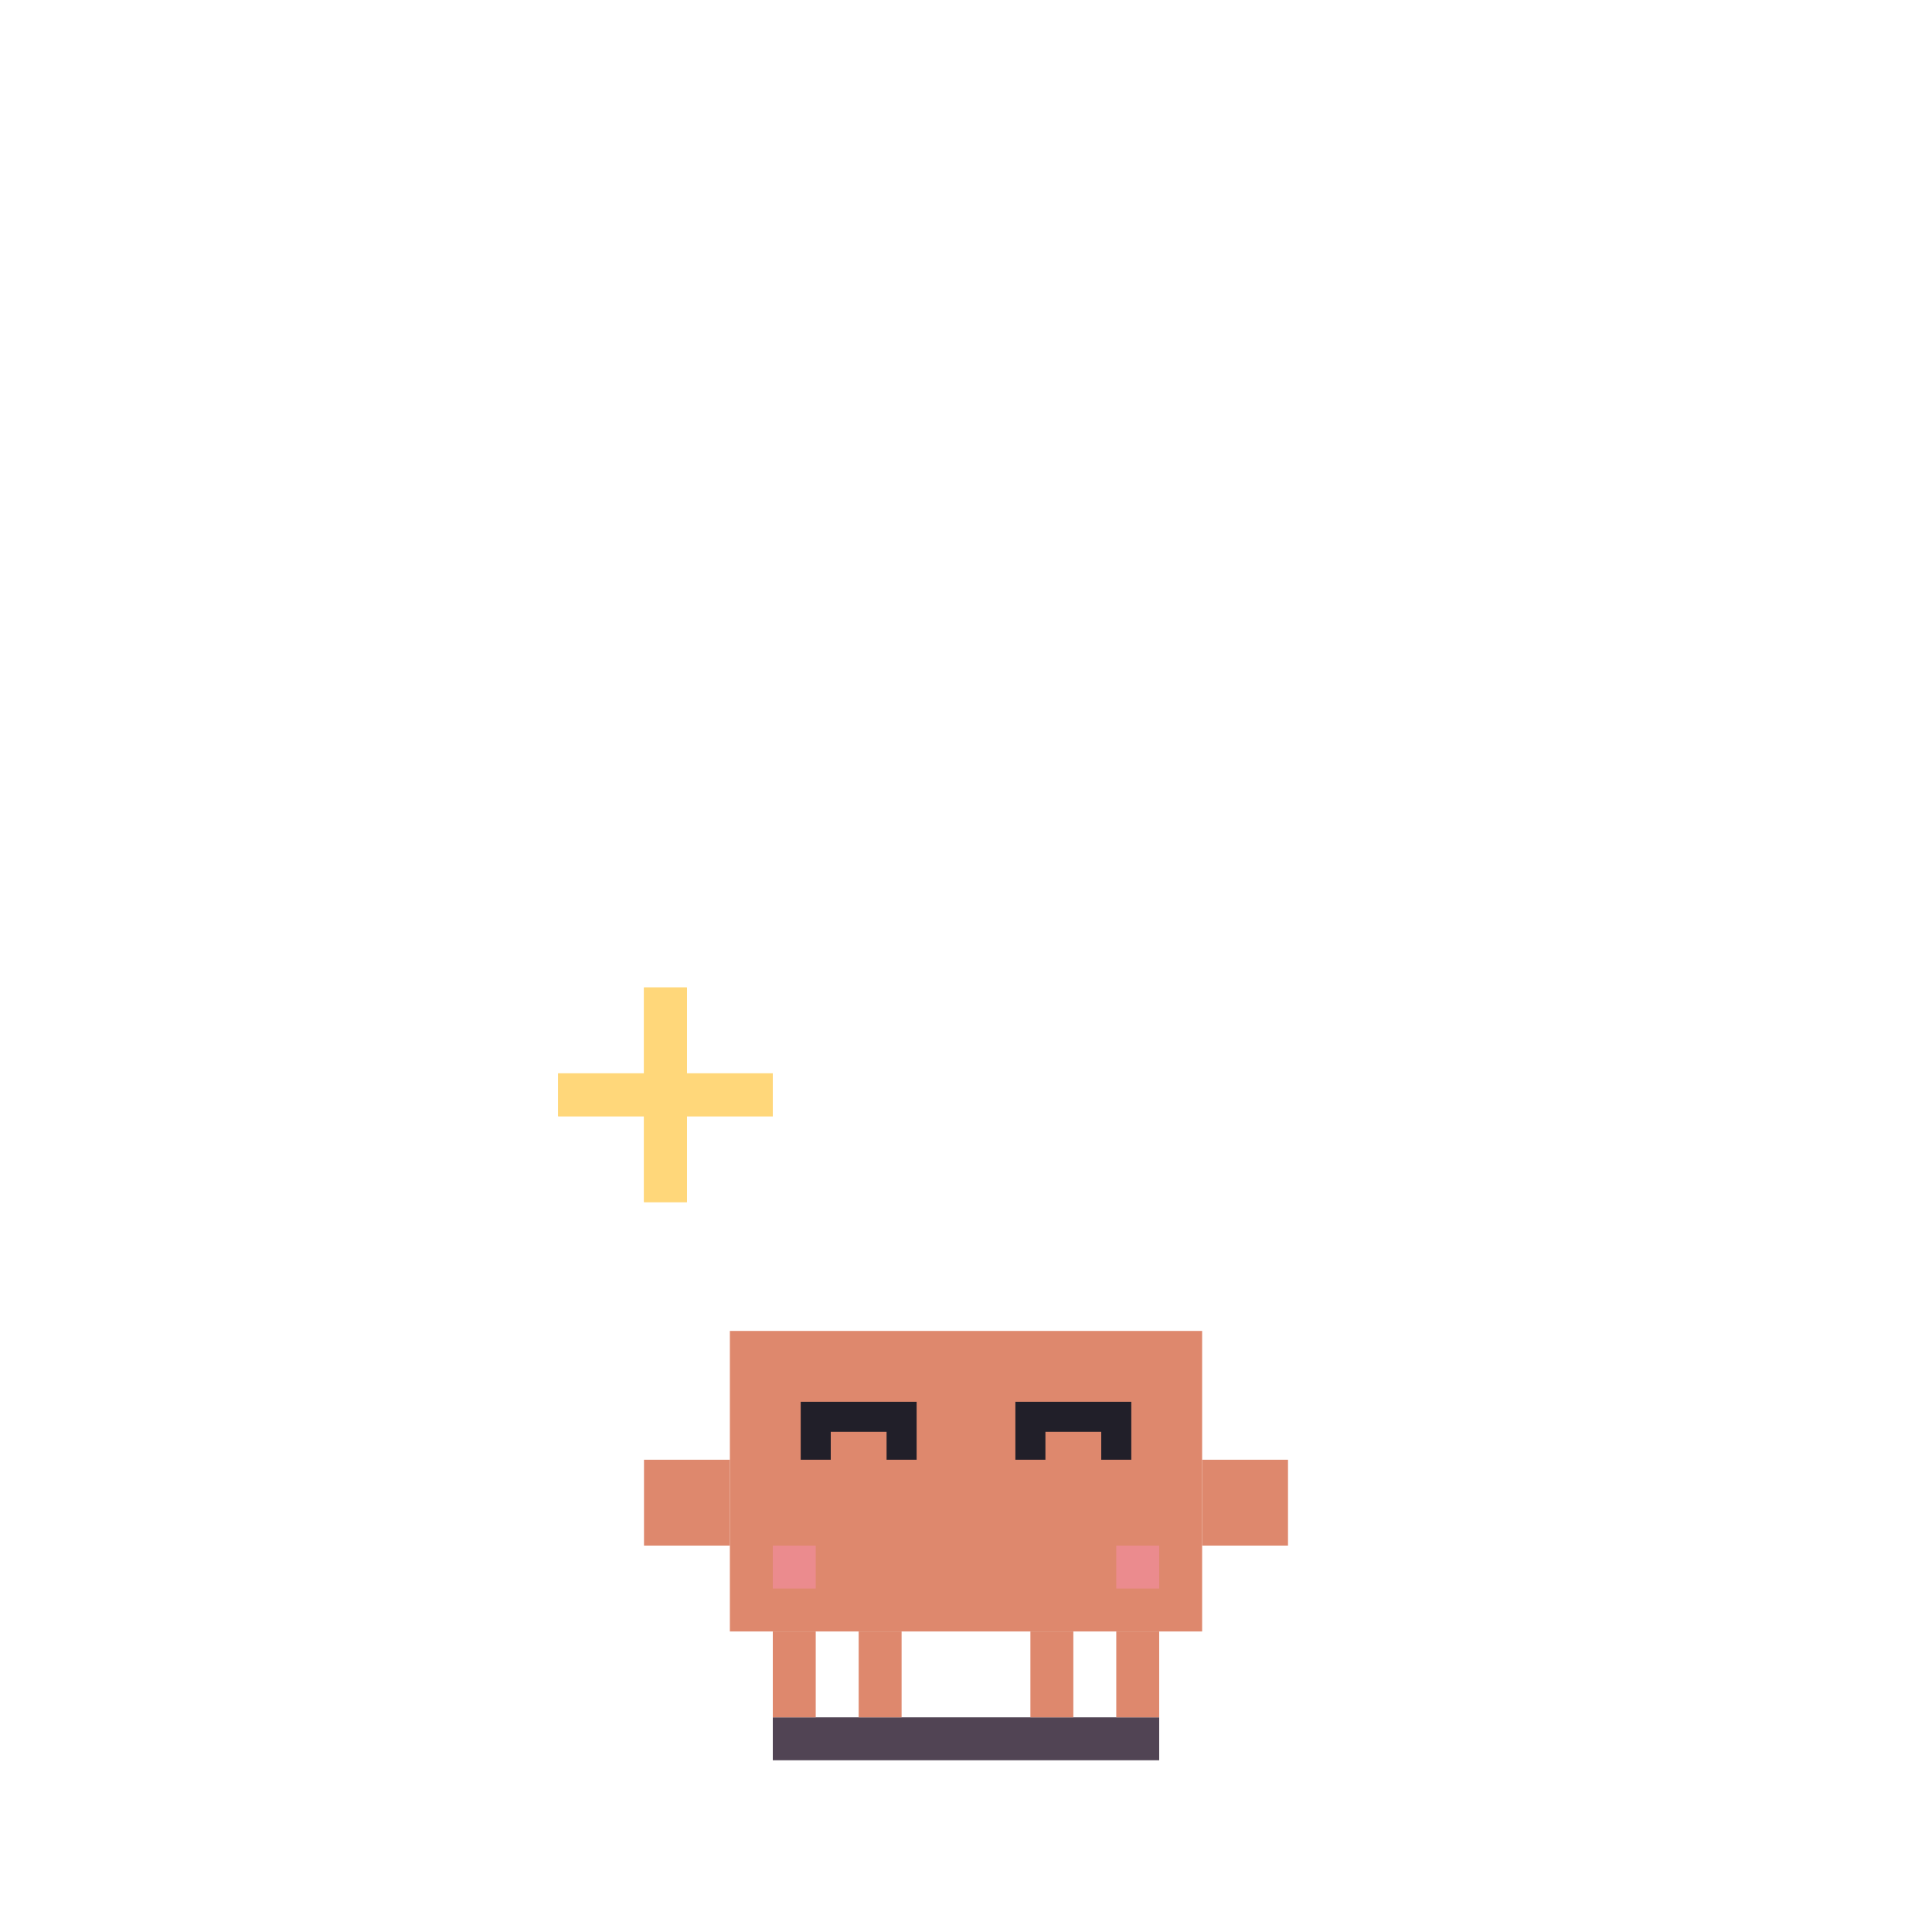
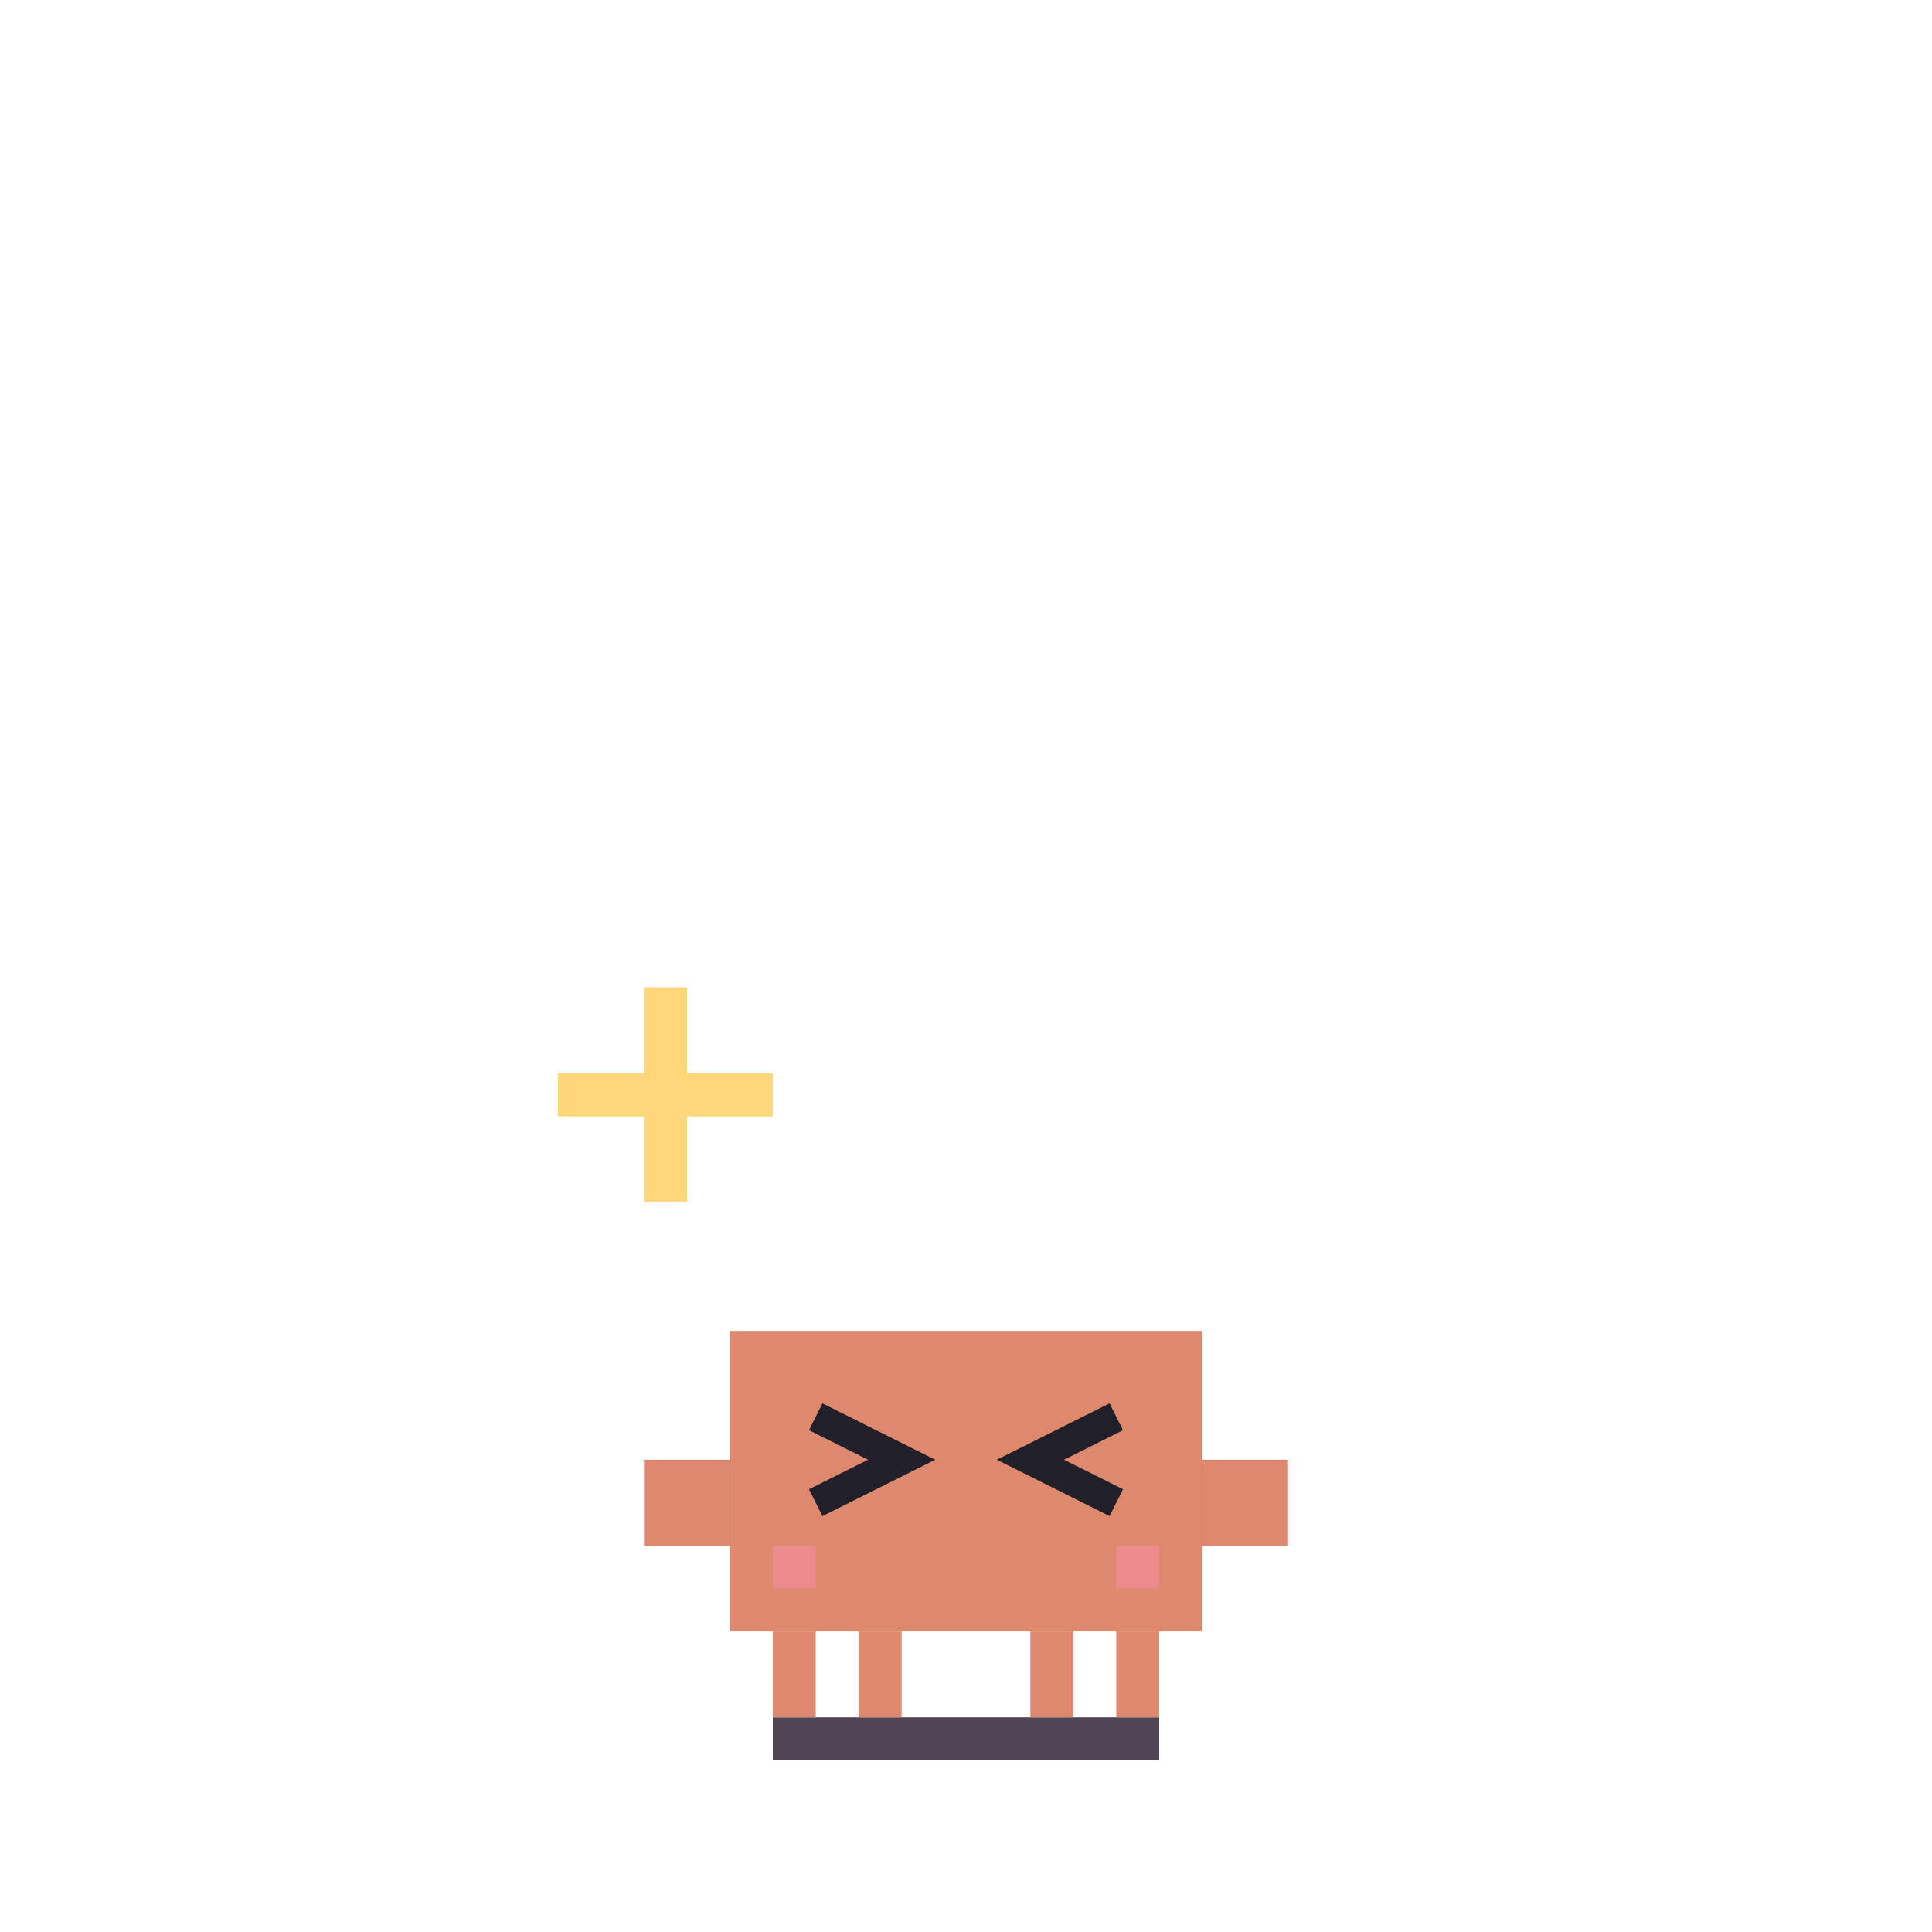
<svg xmlns="http://www.w3.org/2000/svg" viewBox="-15 -25 45 45" width="500" height="500">
  <style>.body{transform-box:view-box;transform-origin:7.5px 15px;transform:translate(0px,0px) rotate(0deg) scale(1,1);animation:body 4s infinite cubic-bezier(.45,0,.55,1)}@keyframes body{0%{transform:translate(0px,0px) rotate(0deg) scale(1,1)}12%{transform:translate(-1.5px,-1px) rotate(-5deg) scale(1,1)}24%{transform:translate(-1.5px,0px) rotate(0deg) scale(1.04,0.96)}36%{transform:translate(1.5px,-1px) rotate(5deg) scale(1,1)}48%{transform:translate(1.5px,0px) rotate(0deg) scale(1.04,0.96)}60%{transform:translate(-1.5px,-1px) rotate(-5deg) scale(1,1)}72%{transform:translate(-1.5px,0px) rotate(0deg) scale(1.04,0.96)}84%{transform:translate(0px,-2px) rotate(0deg) scale(0.96,1.05);animation-timing-function:cubic-bezier(.64,0,.78,0)}92%{transform:translate(0px,0px) rotate(0deg) scale(1.05,0.95);animation-timing-function:cubic-bezier(.22,1,.36,1)}100%{transform:translate(0px,0px) rotate(0deg) scale(1,1)}}.left{transform-box:fill-box;transform-origin:100% 50%;transform:translate(0px,0px) rotate(0deg) scale(1,1);animation:left 4s infinite cubic-bezier(.45,0,.55,1)}@keyframes left{0%{transform:translate(0px,0px) rotate(0deg) scale(1,1)}12%{transform:translate(0px,0px) rotate(90deg) scale(1,1)}36%{transform:translate(0px,0px) rotate(-10deg) scale(1,1)}60%{transform:translate(0px,0px) rotate(90deg) scale(1,1)}84%{transform:translate(0px,0px) rotate(120deg) scale(1,1)}96%{transform:translate(0px,0px) rotate(0deg) scale(1,1)}100%{transform:translate(0px,0px) rotate(0deg) scale(1,1)}}.right{transform-box:fill-box;transform-origin:0% 50%;transform:translate(0px,0px) rotate(0deg) scale(1,1);animation:right 4s infinite cubic-bezier(.45,0,.55,1)}@keyframes right{0%{transform:translate(0px,0px) rotate(0deg) scale(1,1)}12%{transform:translate(0px,0px) rotate(10deg) scale(1,1)}36%{transform:translate(0px,0px) rotate(-90deg) scale(1,1)}60%{transform:translate(0px,0px) rotate(10deg) scale(1,1)}84%{transform:translate(0px,0px) rotate(-120deg) scale(1,1)}96%{transform:translate(0px,0px) rotate(0deg) scale(1,1)}100%{transform:translate(0px,0px) rotate(0deg) scale(1,1)}}.feet{transform-box:fill-box;transform-origin:50% 100%;transform:translate(0,0) rotate(0deg) scale(1);animation:feet 4s infinite ease-in-out}@keyframes feet{0%,100%{transform:translate(0,0) rotate(0deg) scale(1)}}.prop{transform-box:fill-box;transform-origin:50% 50%;animation:prop 4s infinite cubic-bezier(.45,0,.55,1)}@keyframes prop{0%,100%{opacity:1}}.sparkL{transform-box:fill-box;transform-origin:50% 50%;transform:translate(0px,0px) rotate(0deg) scale(1,1);animation:sparkL 4s infinite cubic-bezier(.45,0,.55,1)}@keyframes sparkL{0%{transform:translate(-3px,4px) rotate(0deg) scale(0,0)}10%{transform:translate(-3px,4px) rotate(0deg) scale(0,0);animation-timing-function:cubic-bezier(.34,1.56,.64,1)}18%{transform:translate(-3px,4px) rotate(45deg) scale(1.1,1.1)}30%{transform:translate(-3px,4px) rotate(90deg) scale(0,0)}58%{transform:translate(-3px,2px) rotate(0deg) scale(0,0);animation-timing-function:cubic-bezier(.34,1.56,.64,1)}66%{transform:translate(-3px,2px) rotate(45deg) scale(1.1,1.1)}78%{transform:translate(-3px,2px) rotate(90deg) scale(0,0)}100%{transform:translate(-3px,2px) rotate(0deg) scale(0,0)}}.sparkR{transform-box:fill-box;transform-origin:50% 50%;transform:translate(0px,0px) rotate(0deg) scale(1,1);animation:sparkR 4s infinite cubic-bezier(.45,0,.55,1)}@keyframes sparkR{0%{transform:translate(18px,3px) rotate(0deg) scale(0,0)}34%{transform:translate(18px,3px) rotate(0deg) scale(0,0);animation-timing-function:cubic-bezier(.34,1.56,.64,1)}42%{transform:translate(18px,3px) rotate(45deg) scale(1.1,1.1)}54%{transform:translate(18px,3px) rotate(90deg) scale(0,0)}82%{transform:translate(18px,1px) rotate(0deg) scale(0,0);animation-timing-function:cubic-bezier(.34,1.56,.64,1)}90%{transform:translate(18px,1px) rotate(45deg) scale(1.1,1.1)}100%{transform:translate(18px,1px) rotate(90deg) scale(0,0)}}</style>
  <rect x="3" y="15" width="9" height="1" fill="#514454" />
  <g id="accessory-anchor" class="body">
    <g fill="#DE886D">
      <g class="feet">
        <rect x="3" y="13" width="1" height="2" />
        <rect x="5" y="13" width="1" height="2" />
        <rect x="9" y="13" width="1" height="2" />
        <rect x="11" y="13" width="1" height="2" />
      </g>
      <rect x="2" y="6" width="11" height="7" />
      <g class="left">
        <rect x="0" y="9" width="2" height="2" />
      </g>
      <g class="right">
        <rect x="13" y="9" width="2" height="2" />
      </g>
    </g>
-     <path d="M4 9v-1h2v1M9 9v-1h2v1" fill="none" stroke="#211F29" stroke-width="0.7" />
+     <path d="M4 8l2 1l-2 1M11 8l-2 1l2 1" fill="none" stroke="#211F29" stroke-width="0.7" />
    <g class="blush" opacity=".65">
      <rect x="3" y="11" width="1" height="1" fill="#F28E9F" />
      <rect x="11" y="11" width="1" height="1" fill="#F28E9F" />
    </g>
  </g>
  <g class="sparkL">
    <path d="M0-2h1v2h2v1H1v2H0V1h-2V0h2Z" fill="#FFD77A" />
  </g>
  <g class="sparkR">
    <path d="M0-2h1v2h2v1H1v2H0V1h-2V0h2Z" fill="#FFD77A" />
  </g>
</svg>
